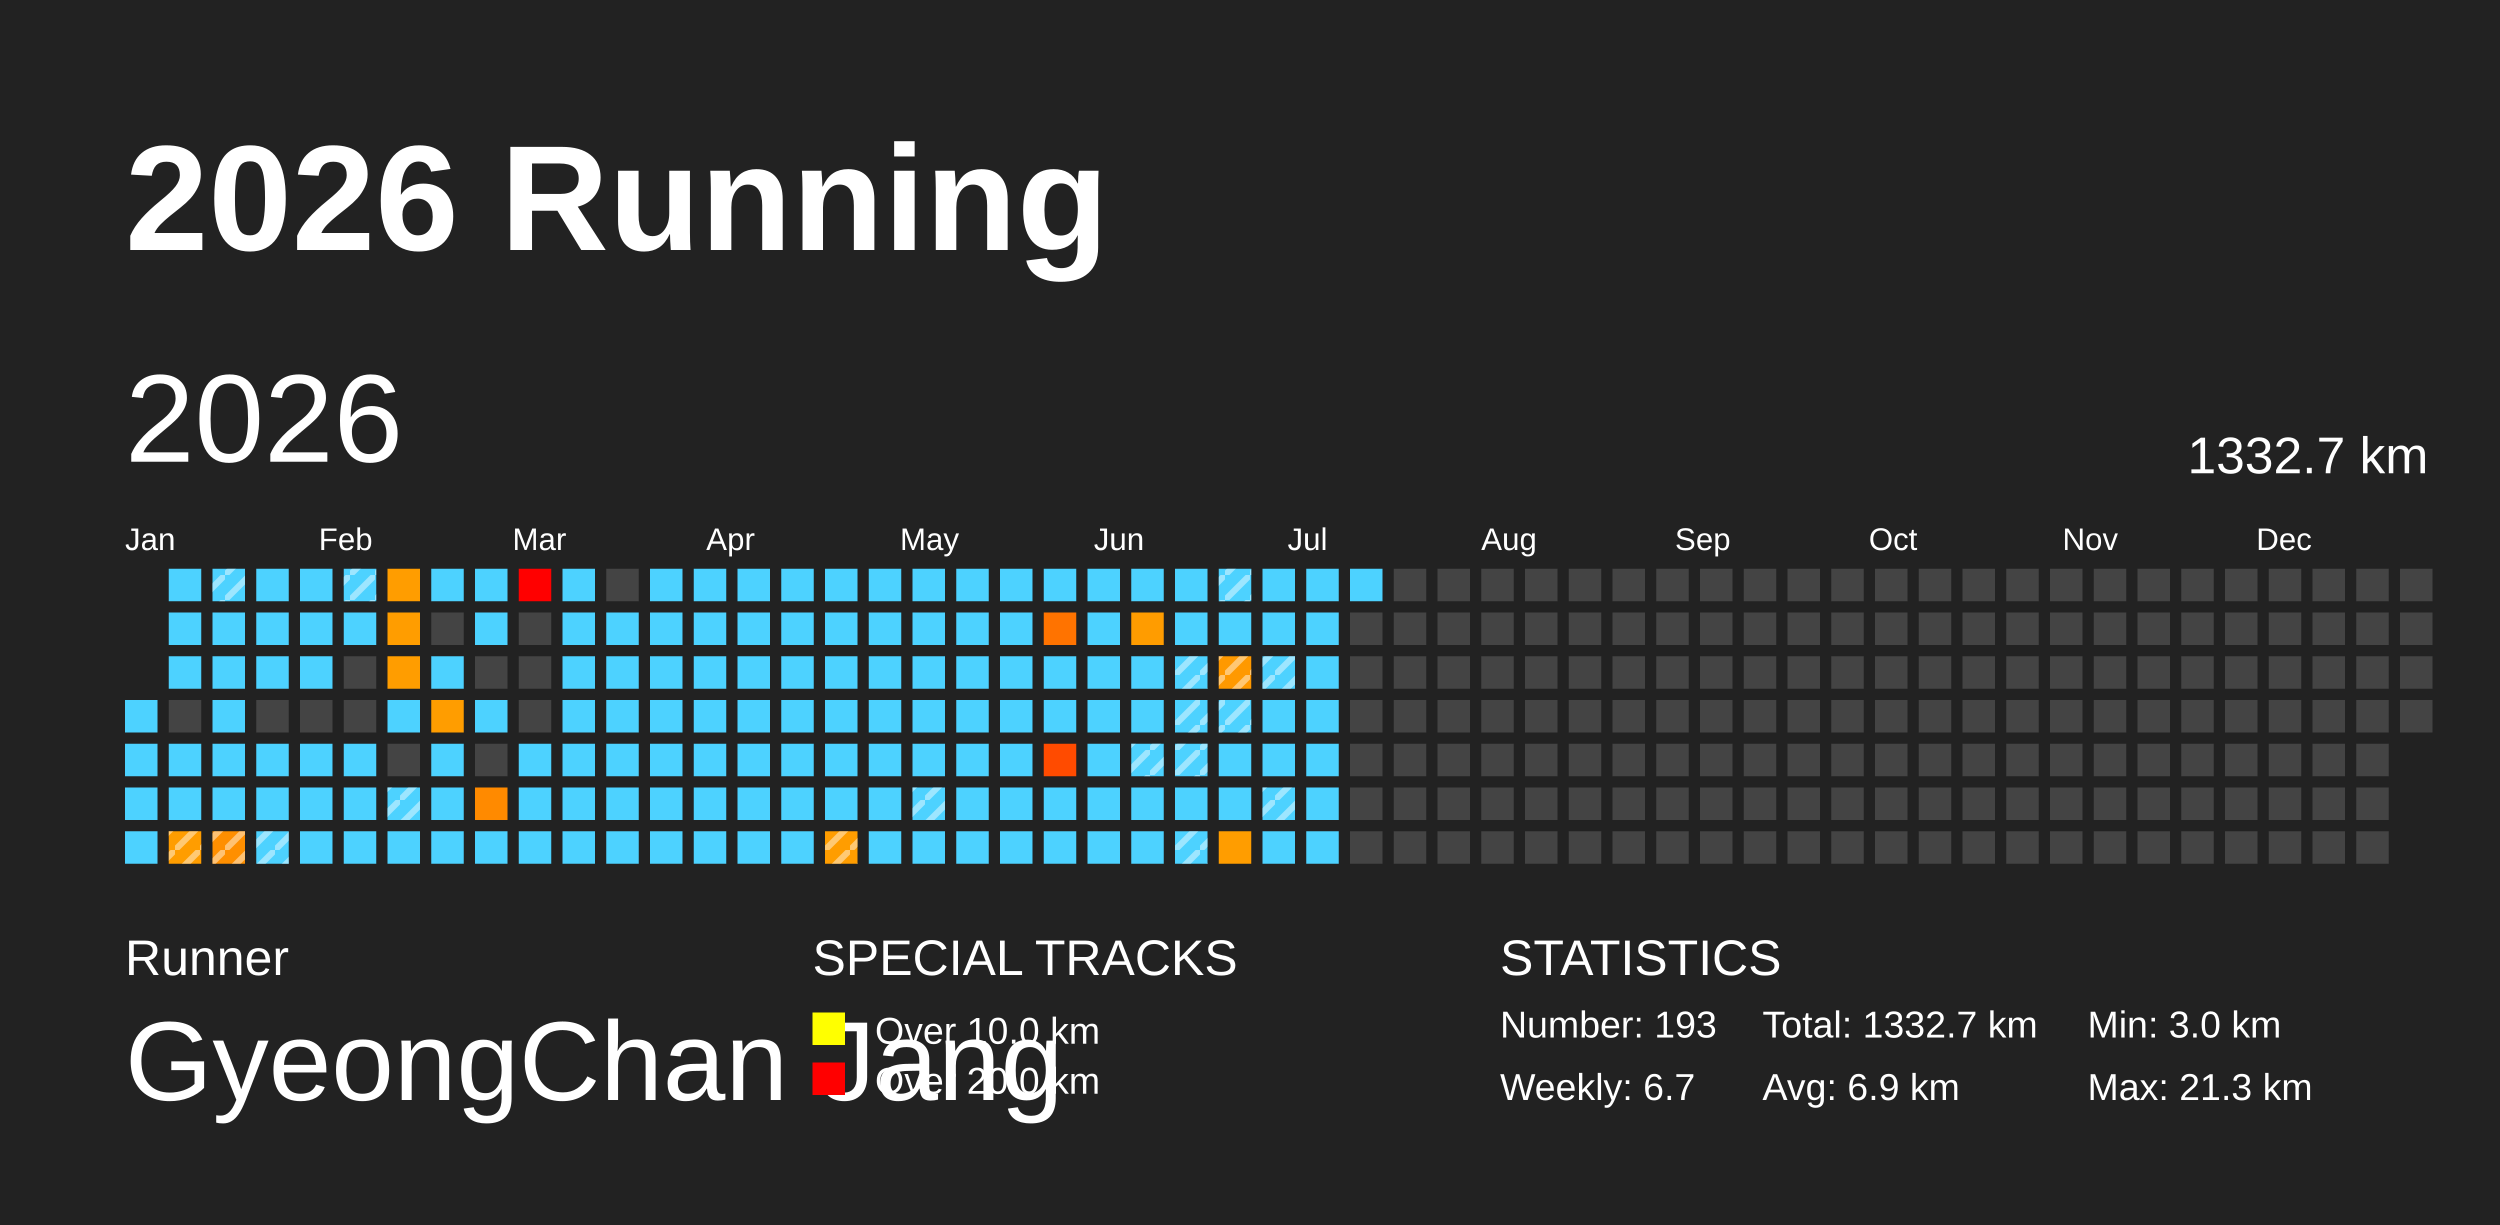
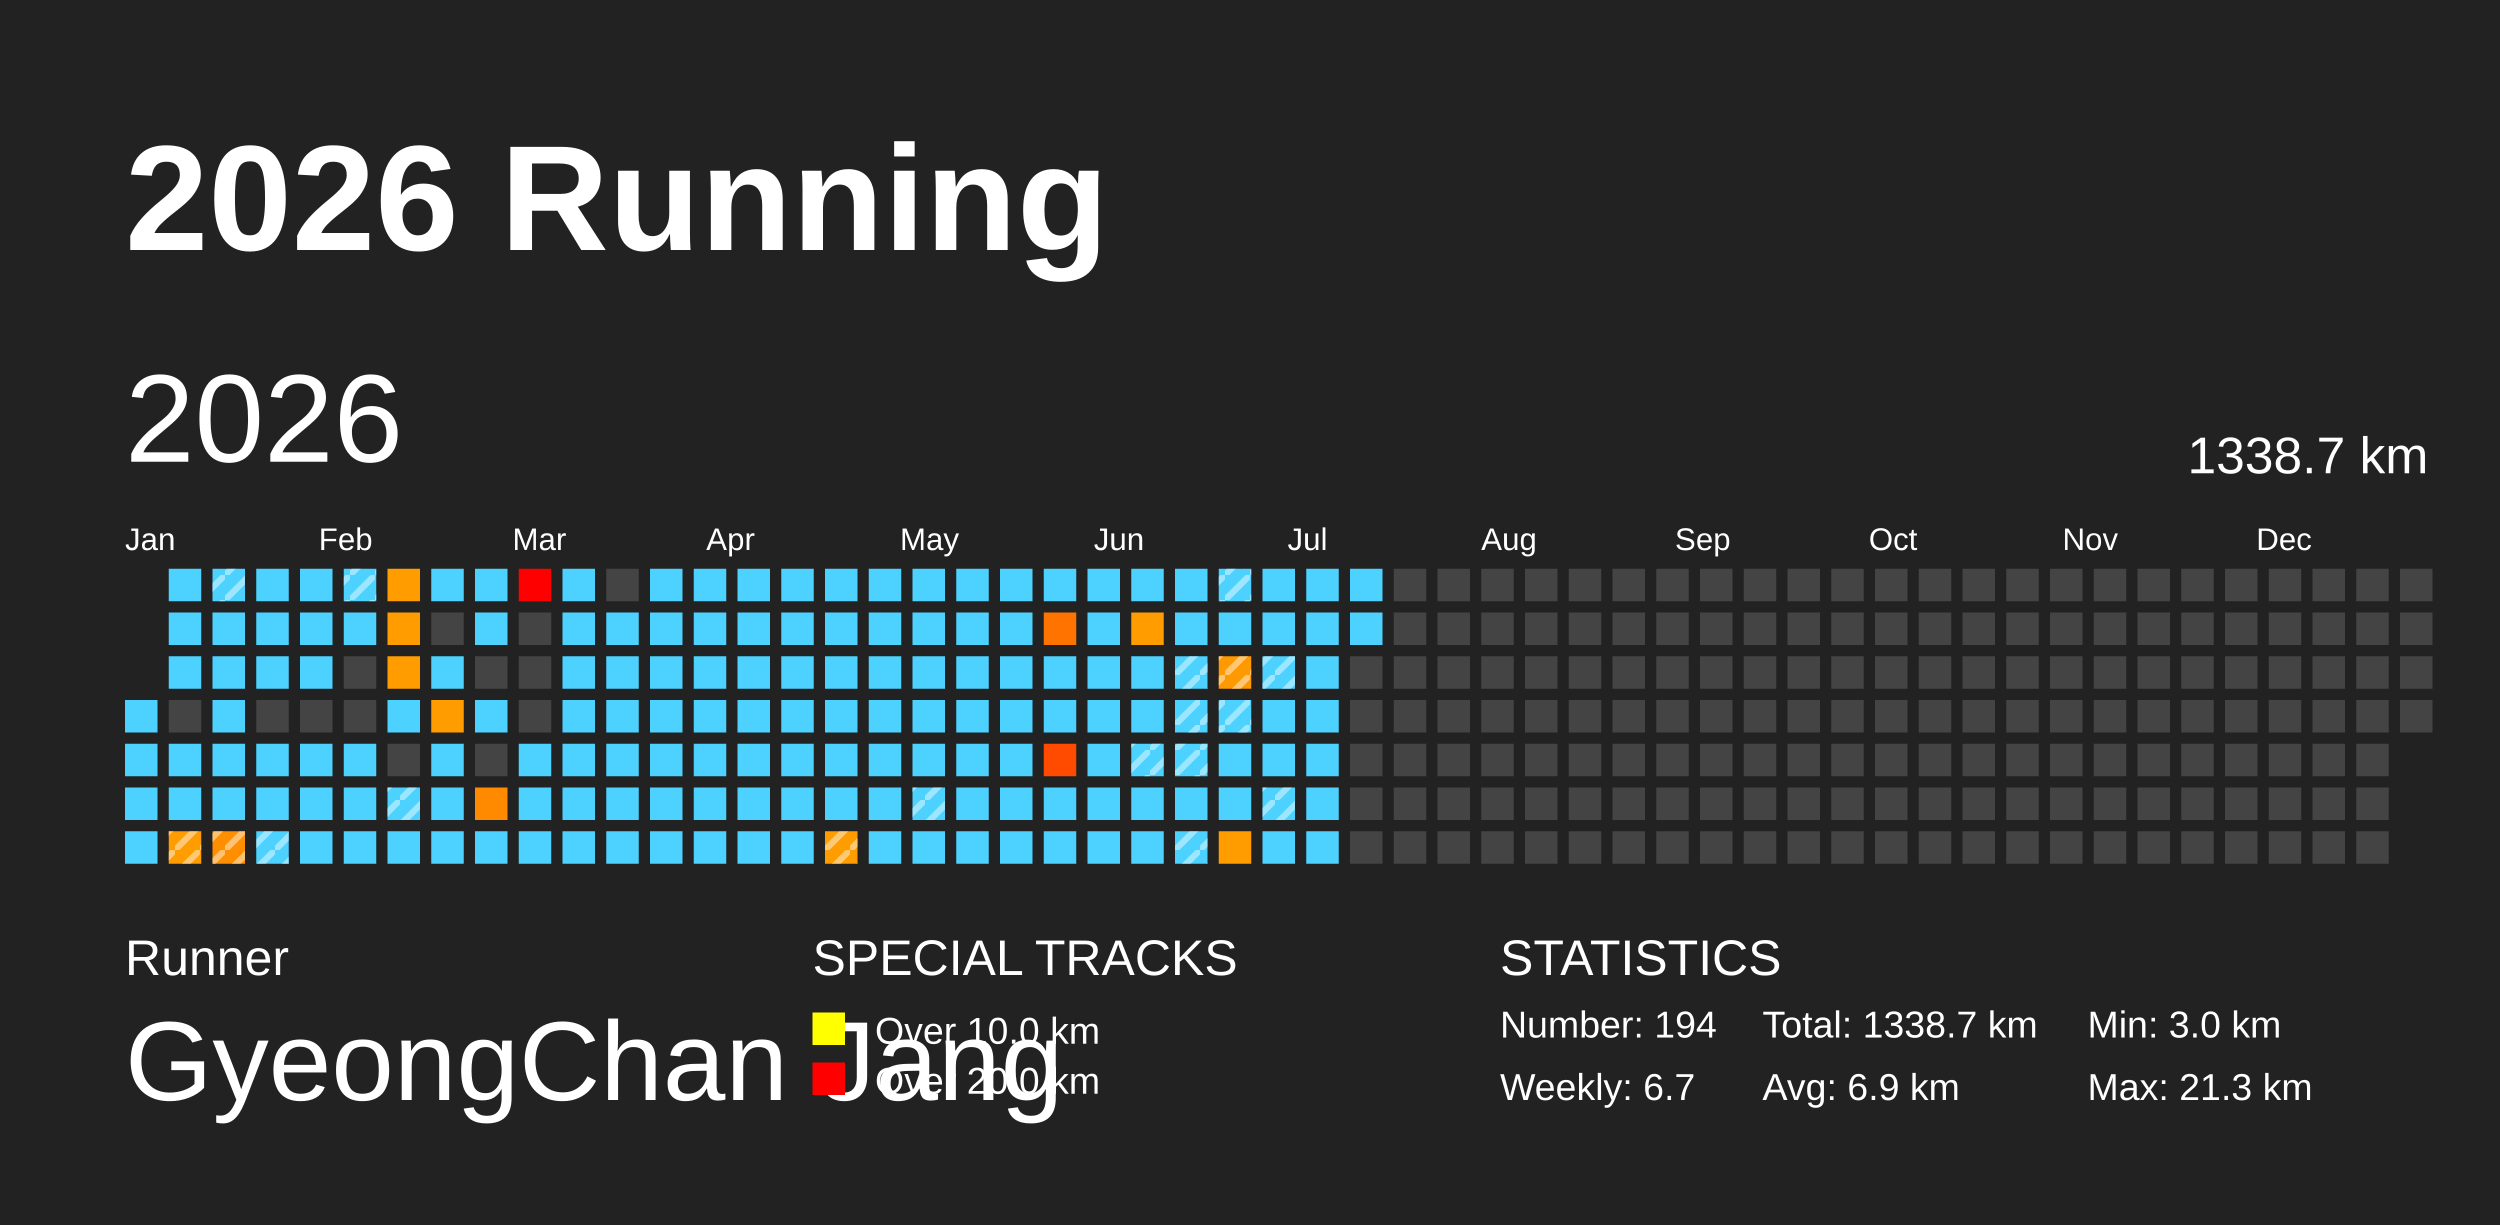
<svg xmlns="http://www.w3.org/2000/svg" baseProfile="full" height="98mm" version="1.1" viewBox="0,0,200,98" width="200mm">
  <defs>
    <pattern height="2" id="indoor-stripe" patternUnits="userSpaceOnUse" width="2">
      <line stroke="white" stroke-opacity="0.45" stroke-width="0.5" x1="0" x2="2" y1="2" y2="0" />
    </pattern>
  </defs>
  <rect fill="#222222" height="98" width="200" x="0" y="0" />
  <text fill="#FFFFFF" style="font-size:12px; font-family:Arial; font-weight:bold;" x="10" y="20">2026 Running</text>
  <text fill="#FFFFFF" style="font-size:4px; font-family:Arial" x="10" y="78">Runner</text>
  <text fill="#FFFFFF" style="font-size:9px; font-family:Arial" x="10" y="88">GyeongChan Jang</text>
  <text fill="#FFFFFF" style="font-size:4px; font-family:Arial" x="65" y="78">SPECIAL TRACKS</text>
  <rect fill="yellow" height="2.6" width="2.6" x="65" y="81" />
  <text fill="#FFFFFF" style="font-size:3px; font-family:Arial" x="70" y="83.5">Over 10.0 km</text>
  <rect fill="red" height="2.6" width="2.6" x="65" y="85" />
  <text fill="#FFFFFF" style="font-size:3px; font-family:Arial" x="70" y="87.5">Over 20.0 km</text>
  <text fill="#FFFFFF" style="font-size:4px; font-family:Arial" x="120" y="78">STATISTICS</text>
-   <text fill="#FFFFFF" style="font-size:3px; font-family:Arial" x="120" y="83">Number: 193</text>
+   <text fill="#FFFFFF" style="font-size:3px; font-family:Arial" x="120" y="83">Number: 194</text>
  <text fill="#FFFFFF" style="font-size:3px; font-family:Arial" x="120" y="88">Weekly: 6.7</text>
-   <text fill="#FFFFFF" style="font-size:3px; font-family:Arial" x="141" y="83">Total: 1332.7 km</text>
+   <text fill="#FFFFFF" style="font-size:3px; font-family:Arial" x="141" y="83">Total: 1338.7 km</text>
  <text fill="#FFFFFF" style="font-size:3px; font-family:Arial" x="141" y="88">Avg: 6.9 km</text>
  <text fill="#FFFFFF" style="font-size:3px; font-family:Arial" x="167" y="83">Min: 3.0 km</text>
  <text fill="#FFFFFF" style="font-size:3px; font-family:Arial" x="167" y="88">Max: 21.3 km</text>
  <text dominant-baseline="hanging" fill="#FFFFFF" style="font-size:10.0px; font-family:Arial;" x="10" y="30">2026</text>
-   <text dominant-baseline="hanging" fill="#FFFFFF" style="font-size:4.125px; font-family:Arial;" x="175" y="35">1332.7 km</text>
+   <text dominant-baseline="hanging" fill="#FFFFFF" style="font-size:4.125px; font-family:Arial;" x="175" y="35">1338.7 km</text>
  <text fill="#FFFFFF" style="font-size:2.5px; font-family:Arial" x="10.0" y="44">Jan</text>
  <text fill="#FFFFFF" style="font-size:2.5px; font-family:Arial" x="25.5" y="44">Feb</text>
  <text fill="#FFFFFF" style="font-size:2.5px; font-family:Arial" x="41.0" y="44">Mar</text>
  <text fill="#FFFFFF" style="font-size:2.5px; font-family:Arial" x="56.5" y="44">Apr</text>
  <text fill="#FFFFFF" style="font-size:2.5px; font-family:Arial" x="72.0" y="44">May</text>
  <text fill="#FFFFFF" style="font-size:2.5px; font-family:Arial" x="87.5" y="44">Jun</text>
  <text fill="#FFFFFF" style="font-size:2.5px; font-family:Arial" x="103.0" y="44">Jul</text>
  <text fill="#FFFFFF" style="font-size:2.5px; font-family:Arial" x="118.5" y="44">Aug</text>
  <text fill="#FFFFFF" style="font-size:2.5px; font-family:Arial" x="134.0" y="44">Sep</text>
  <text fill="#FFFFFF" style="font-size:2.5px; font-family:Arial" x="149.5" y="44">Oct</text>
  <text fill="#FFFFFF" style="font-size:2.5px; font-family:Arial" x="165.0" y="44">Nov</text>
  <text fill="#FFFFFF" style="font-size:2.5px; font-family:Arial" x="180.5" y="44">Dec</text>
  <rect fill="#4dd2ff" height="2.6" width="2.6" x="10.0" y="56.0" />
  <rect fill="#4dd2ff" height="2.6" width="2.6" x="10.0" y="59.5" />
  <rect fill="#4dd2ff" height="2.6" width="2.6" x="10.0" y="63.0" />
  <rect fill="#4dd2ff" height="2.6" width="2.6" x="10.0" y="66.5" />
  <rect fill="#4dd2ff" height="2.6" width="2.6" x="13.5" y="45.5" />
  <rect fill="#4dd2ff" height="2.6" width="2.6" x="13.5" y="49.0" />
  <rect fill="#4dd2ff" height="2.6" width="2.6" x="13.5" y="52.5" />
  <rect fill="#444444" height="2.6" width="2.6" x="13.5" y="56.0" />
  <rect fill="#4dd2ff" height="2.6" width="2.6" x="13.5" y="59.5" />
  <rect fill="#4dd2ff" height="2.6" width="2.6" x="13.5" y="63.0" />
  <rect fill="#ff9d00" height="2.6" width="2.6" x="13.5" y="66.5" />
  <rect fill="url(#indoor-stripe)" height="2.6" style="pointer-events: none;" width="2.6" x="13.5" y="66.5" />
  <rect fill="#4dd2ff" height="2.6" width="2.6" x="17.0" y="45.5" />
  <rect fill="url(#indoor-stripe)" height="2.6" style="pointer-events: none;" width="2.6" x="17.0" y="45.5" />
  <rect fill="#4dd2ff" height="2.6" width="2.6" x="17.0" y="49.0" />
  <rect fill="#4dd2ff" height="2.6" width="2.6" x="17.0" y="52.5" />
  <rect fill="#4dd2ff" height="2.6" width="2.6" x="17.0" y="56.0" />
  <rect fill="#4dd2ff" height="2.6" width="2.6" x="17.0" y="59.5" />
  <rect fill="#4dd2ff" height="2.6" width="2.6" x="17.0" y="63.0" />
  <rect fill="#ff8f00" height="2.6" width="2.6" x="17.0" y="66.5" />
  <rect fill="url(#indoor-stripe)" height="2.6" style="pointer-events: none;" width="2.6" x="17.0" y="66.5" />
  <rect fill="#4dd2ff" height="2.6" width="2.6" x="20.5" y="45.5" />
  <rect fill="#4dd2ff" height="2.6" width="2.6" x="20.5" y="49.0" />
  <rect fill="#4dd2ff" height="2.6" width="2.6" x="20.5" y="52.5" />
  <rect fill="#444444" height="2.6" width="2.6" x="20.5" y="56.0" />
  <rect fill="#4dd2ff" height="2.6" width="2.6" x="20.5" y="59.5" />
  <rect fill="#4dd2ff" height="2.6" width="2.6" x="20.5" y="63.0" />
  <rect fill="#4dd2ff" height="2.6" width="2.6" x="20.5" y="66.5" />
  <rect fill="url(#indoor-stripe)" height="2.6" style="pointer-events: none;" width="2.6" x="20.5" y="66.5" />
  <rect fill="#4dd2ff" height="2.6" width="2.6" x="24.0" y="45.5" />
  <rect fill="#4dd2ff" height="2.6" width="2.6" x="24.0" y="49.0" />
  <rect fill="#4dd2ff" height="2.6" width="2.6" x="24.0" y="52.5" />
  <rect fill="#444444" height="2.6" width="2.6" x="24.0" y="56.0" />
  <rect fill="#4dd2ff" height="2.6" width="2.6" x="24.0" y="59.5" />
  <rect fill="#4dd2ff" height="2.6" width="2.6" x="24.0" y="63.0" />
  <rect fill="#4dd2ff" height="2.6" width="2.6" x="24.0" y="66.5" />
  <rect fill="#4dd2ff" height="2.6" width="2.6" x="27.5" y="45.5" />
  <rect fill="url(#indoor-stripe)" height="2.6" style="pointer-events: none;" width="2.6" x="27.5" y="45.5" />
  <rect fill="#4dd2ff" height="2.6" width="2.6" x="27.5" y="49.0" />
  <rect fill="#444444" height="2.6" width="2.6" x="27.5" y="52.5" />
  <rect fill="#444444" height="2.6" width="2.6" x="27.5" y="56.0" />
  <rect fill="#4dd2ff" height="2.6" width="2.6" x="27.5" y="59.5" />
  <rect fill="#4dd2ff" height="2.6" width="2.6" x="27.5" y="63.0" />
  <rect fill="#4dd2ff" height="2.6" width="2.6" x="27.5" y="66.5" />
  <rect fill="#ff9d00" height="2.6" width="2.6" x="31.0" y="45.5" />
  <rect fill="#ff9d00" height="2.6" width="2.6" x="31.0" y="49.0" />
  <rect fill="#ff9d00" height="2.6" width="2.6" x="31.0" y="52.5" />
  <rect fill="#4dd2ff" height="2.6" width="2.6" x="31.0" y="56.0" />
  <rect fill="#444444" height="2.6" width="2.6" x="31.0" y="59.5" />
  <rect fill="#4dd2ff" height="2.6" width="2.6" x="31.0" y="63.0" />
  <rect fill="url(#indoor-stripe)" height="2.6" style="pointer-events: none;" width="2.6" x="31.0" y="63.0" />
  <rect fill="#4dd2ff" height="2.6" width="2.6" x="31.0" y="66.5" />
  <rect fill="#4dd2ff" height="2.6" width="2.6" x="34.5" y="45.5" />
  <rect fill="#444444" height="2.6" width="2.6" x="34.5" y="49.0" />
  <rect fill="#4dd2ff" height="2.6" width="2.6" x="34.5" y="52.5" />
  <rect fill="#ff9d00" height="2.6" width="2.6" x="34.5" y="56.0" />
  <rect fill="#4dd2ff" height="2.6" width="2.6" x="34.5" y="59.5" />
  <rect fill="#4dd2ff" height="2.6" width="2.6" x="34.5" y="63.0" />
  <rect fill="#4dd2ff" height="2.6" width="2.6" x="34.5" y="66.5" />
  <rect fill="#4dd2ff" height="2.6" width="2.6" x="38.0" y="45.5" />
  <rect fill="#4dd2ff" height="2.6" width="2.6" x="38.0" y="49.0" />
  <rect fill="#444444" height="2.6" width="2.6" x="38.0" y="52.5" />
  <rect fill="#4dd2ff" height="2.6" width="2.6" x="38.0" y="56.0" />
  <rect fill="#444444" height="2.6" width="2.6" x="38.0" y="59.5" />
  <rect fill="#ff8a00" height="2.6" width="2.6" x="38.0" y="63.0" />
  <rect fill="#4dd2ff" height="2.6" width="2.6" x="38.0" y="66.5" />
  <rect fill="red" height="2.6" width="2.6" x="41.5" y="45.5" />
  <rect fill="#444444" height="2.6" width="2.6" x="41.5" y="49.0" />
  <rect fill="#444444" height="2.6" width="2.6" x="41.5" y="52.5" />
  <rect fill="#444444" height="2.6" width="2.6" x="41.5" y="56.0" />
  <rect fill="#4dd2ff" height="2.6" width="2.6" x="41.5" y="59.5" />
  <rect fill="#4dd2ff" height="2.6" width="2.6" x="41.5" y="63.0" />
  <rect fill="#4dd2ff" height="2.6" width="2.6" x="41.5" y="66.5" />
  <rect fill="#4dd2ff" height="2.6" width="2.6" x="45.0" y="45.5" />
  <rect fill="#4dd2ff" height="2.6" width="2.6" x="45.0" y="49.0" />
  <rect fill="#4dd2ff" height="2.6" width="2.6" x="45.0" y="52.5" />
  <rect fill="#4dd2ff" height="2.6" width="2.6" x="45.0" y="56.0" />
  <rect fill="#4dd2ff" height="2.6" width="2.6" x="45.0" y="59.5" />
  <rect fill="#4dd2ff" height="2.6" width="2.6" x="45.0" y="63.0" />
  <rect fill="#4dd2ff" height="2.6" width="2.6" x="45.0" y="66.5" />
  <rect fill="#444444" height="2.6" width="2.6" x="48.5" y="45.5" />
  <rect fill="#4dd2ff" height="2.6" width="2.6" x="48.5" y="49.0" />
  <rect fill="#4dd2ff" height="2.6" width="2.6" x="48.5" y="52.5" />
  <rect fill="#4dd2ff" height="2.6" width="2.6" x="48.5" y="56.0" />
  <rect fill="#4dd2ff" height="2.6" width="2.6" x="48.5" y="59.5" />
  <rect fill="#4dd2ff" height="2.6" width="2.6" x="48.5" y="63.0" />
  <rect fill="#4dd2ff" height="2.6" width="2.6" x="48.5" y="66.5" />
  <rect fill="#4dd2ff" height="2.6" width="2.6" x="52.0" y="45.5" />
  <rect fill="#4dd2ff" height="2.6" width="2.6" x="52.0" y="49.0" />
  <rect fill="#4dd2ff" height="2.6" width="2.6" x="52.0" y="52.5" />
  <rect fill="#4dd2ff" height="2.6" width="2.6" x="52.0" y="56.0" />
  <rect fill="#4dd2ff" height="2.6" width="2.6" x="52.0" y="59.5" />
  <rect fill="#4dd2ff" height="2.6" width="2.6" x="52.0" y="63.0" />
  <rect fill="#4dd2ff" height="2.6" width="2.6" x="52.0" y="66.5" />
  <rect fill="#4dd2ff" height="2.6" width="2.6" x="55.5" y="45.5" />
  <rect fill="#4dd2ff" height="2.6" width="2.6" x="55.5" y="49.0" />
  <rect fill="#4dd2ff" height="2.6" width="2.6" x="55.5" y="52.5" />
  <rect fill="#4dd2ff" height="2.6" width="2.6" x="55.5" y="56.0" />
  <rect fill="#4dd2ff" height="2.6" width="2.6" x="55.5" y="59.5" />
  <rect fill="#4dd2ff" height="2.6" width="2.6" x="55.5" y="63.0" />
  <rect fill="#4dd2ff" height="2.6" width="2.6" x="55.5" y="66.5" />
  <rect fill="#4dd2ff" height="2.6" width="2.6" x="59.0" y="45.5" />
  <rect fill="#4dd2ff" height="2.6" width="2.6" x="59.0" y="49.0" />
  <rect fill="#4dd2ff" height="2.6" width="2.6" x="59.0" y="52.5" />
  <rect fill="#4dd2ff" height="2.6" width="2.6" x="59.0" y="56.0" />
  <rect fill="#4dd2ff" height="2.6" width="2.6" x="59.0" y="59.5" />
  <rect fill="#4dd2ff" height="2.6" width="2.6" x="59.0" y="63.0" />
  <rect fill="#4dd2ff" height="2.6" width="2.6" x="59.0" y="66.5" />
  <rect fill="#4dd2ff" height="2.6" width="2.6" x="62.5" y="45.5" />
  <rect fill="#4dd2ff" height="2.6" width="2.6" x="62.5" y="49.0" />
  <rect fill="#4dd2ff" height="2.6" width="2.6" x="62.5" y="52.5" />
  <rect fill="#4dd2ff" height="2.6" width="2.6" x="62.5" y="56.0" />
  <rect fill="#4dd2ff" height="2.6" width="2.6" x="62.5" y="59.5" />
  <rect fill="#4dd2ff" height="2.6" width="2.6" x="62.5" y="63.0" />
  <rect fill="#4dd2ff" height="2.6" width="2.6" x="62.5" y="66.5" />
  <rect fill="#4dd2ff" height="2.6" width="2.6" x="66.0" y="45.5" />
  <rect fill="#4dd2ff" height="2.6" width="2.6" x="66.0" y="49.0" />
  <rect fill="#4dd2ff" height="2.6" width="2.6" x="66.0" y="52.5" />
  <rect fill="#4dd2ff" height="2.6" width="2.6" x="66.0" y="56.0" />
  <rect fill="#4dd2ff" height="2.6" width="2.6" x="66.0" y="59.5" />
  <rect fill="#4dd2ff" height="2.6" width="2.6" x="66.0" y="63.0" />
  <rect fill="#ff9d00" height="2.6" width="2.6" x="66.0" y="66.5" />
  <rect fill="url(#indoor-stripe)" height="2.6" style="pointer-events: none;" width="2.6" x="66.0" y="66.5" />
  <rect fill="#4dd2ff" height="2.6" width="2.6" x="69.5" y="45.5" />
  <rect fill="#4dd2ff" height="2.6" width="2.6" x="69.5" y="49.0" />
  <rect fill="#4dd2ff" height="2.6" width="2.6" x="69.5" y="52.5" />
  <rect fill="#4dd2ff" height="2.6" width="2.6" x="69.5" y="56.0" />
  <rect fill="#4dd2ff" height="2.6" width="2.6" x="69.5" y="59.5" />
  <rect fill="#4dd2ff" height="2.6" width="2.6" x="69.5" y="63.0" />
  <rect fill="#4dd2ff" height="2.6" width="2.6" x="69.5" y="66.5" />
  <rect fill="#4dd2ff" height="2.6" width="2.6" x="73.0" y="45.5" />
  <rect fill="#4dd2ff" height="2.6" width="2.6" x="73.0" y="49.0" />
  <rect fill="#4dd2ff" height="2.6" width="2.6" x="73.0" y="52.5" />
  <rect fill="#4dd2ff" height="2.6" width="2.6" x="73.0" y="56.0" />
  <rect fill="#4dd2ff" height="2.6" width="2.6" x="73.0" y="59.5" />
  <rect fill="#4dd2ff" height="2.6" width="2.6" x="73.0" y="63.0" />
  <rect fill="url(#indoor-stripe)" height="2.6" style="pointer-events: none;" width="2.6" x="73.0" y="63.0" />
  <rect fill="#4dd2ff" height="2.6" width="2.6" x="73.0" y="66.5" />
  <rect fill="#4dd2ff" height="2.6" width="2.6" x="76.5" y="45.5" />
  <rect fill="#4dd2ff" height="2.6" width="2.6" x="76.5" y="49.0" />
  <rect fill="#4dd2ff" height="2.6" width="2.6" x="76.5" y="52.5" />
  <rect fill="#4dd2ff" height="2.6" width="2.6" x="76.5" y="56.0" />
  <rect fill="#4dd2ff" height="2.6" width="2.6" x="76.5" y="59.5" />
  <rect fill="#4dd2ff" height="2.6" width="2.6" x="76.5" y="63.0" />
  <rect fill="#4dd2ff" height="2.6" width="2.6" x="76.5" y="66.5" />
  <rect fill="#4dd2ff" height="2.6" width="2.6" x="80.0" y="45.5" />
  <rect fill="#4dd2ff" height="2.6" width="2.6" x="80.0" y="49.0" />
  <rect fill="#4dd2ff" height="2.6" width="2.6" x="80.0" y="52.5" />
  <rect fill="#4dd2ff" height="2.6" width="2.6" x="80.0" y="56.0" />
  <rect fill="#4dd2ff" height="2.6" width="2.6" x="80.0" y="59.5" />
  <rect fill="#4dd2ff" height="2.6" width="2.6" x="80.0" y="63.0" />
  <rect fill="#4dd2ff" height="2.6" width="2.6" x="80.0" y="66.5" />
  <rect fill="#4dd2ff" height="2.6" width="2.6" x="83.5" y="45.5" />
  <rect fill="#ff7300" height="2.6" width="2.6" x="83.5" y="49.0" />
  <rect fill="#4dd2ff" height="2.6" width="2.6" x="83.5" y="52.5" />
  <rect fill="#4dd2ff" height="2.6" width="2.6" x="83.5" y="56.0" />
  <rect fill="#ff4b00" height="2.6" width="2.6" x="83.5" y="59.5" />
  <rect fill="#4dd2ff" height="2.6" width="2.6" x="83.5" y="63.0" />
  <rect fill="#4dd2ff" height="2.6" width="2.6" x="83.5" y="66.5" />
  <rect fill="#4dd2ff" height="2.6" width="2.6" x="87.0" y="45.5" />
  <rect fill="#4dd2ff" height="2.6" width="2.6" x="87.0" y="49.0" />
  <rect fill="#4dd2ff" height="2.6" width="2.6" x="87.0" y="52.5" />
  <rect fill="#4dd2ff" height="2.6" width="2.6" x="87.0" y="56.0" />
  <rect fill="#4dd2ff" height="2.6" width="2.6" x="87.0" y="59.5" />
  <rect fill="#4dd2ff" height="2.6" width="2.6" x="87.0" y="63.0" />
  <rect fill="#4dd2ff" height="2.6" width="2.6" x="87.0" y="66.5" />
  <rect fill="#4dd2ff" height="2.6" width="2.6" x="90.5" y="45.5" />
  <rect fill="#ff9c00" height="2.6" width="2.6" x="90.5" y="49.0" />
  <rect fill="#4dd2ff" height="2.6" width="2.6" x="90.5" y="52.5" />
  <rect fill="#4dd2ff" height="2.6" width="2.6" x="90.5" y="56.0" />
  <rect fill="#4dd2ff" height="2.6" width="2.6" x="90.5" y="59.5" />
  <rect fill="url(#indoor-stripe)" height="2.6" style="pointer-events: none;" width="2.6" x="90.5" y="59.5" />
  <rect fill="#4dd2ff" height="2.6" width="2.6" x="90.5" y="63.0" />
  <rect fill="#4dd2ff" height="2.6" width="2.6" x="90.5" y="66.5" />
  <rect fill="#4dd2ff" height="2.6" width="2.6" x="94.0" y="45.5" />
  <rect fill="#4dd2ff" height="2.6" width="2.6" x="94.0" y="49.0" />
  <rect fill="#4dd2ff" height="2.6" width="2.6" x="94.0" y="52.5" />
  <rect fill="url(#indoor-stripe)" height="2.6" style="pointer-events: none;" width="2.6" x="94.0" y="52.5" />
  <rect fill="#4dd2ff" height="2.6" width="2.6" x="94.0" y="56.0" />
  <rect fill="url(#indoor-stripe)" height="2.6" style="pointer-events: none;" width="2.6" x="94.0" y="56.0" />
  <rect fill="#4dd2ff" height="2.6" width="2.6" x="94.0" y="59.5" />
  <rect fill="url(#indoor-stripe)" height="2.6" style="pointer-events: none;" width="2.6" x="94.0" y="59.5" />
  <rect fill="#4dd2ff" height="2.6" width="2.6" x="94.0" y="63.0" />
  <rect fill="#4dd2ff" height="2.6" width="2.6" x="94.0" y="66.5" />
  <rect fill="url(#indoor-stripe)" height="2.6" style="pointer-events: none;" width="2.6" x="94.0" y="66.5" />
  <rect fill="#4dd2ff" height="2.6" width="2.6" x="97.5" y="45.5" />
  <rect fill="url(#indoor-stripe)" height="2.6" style="pointer-events: none;" width="2.6" x="97.5" y="45.5" />
  <rect fill="#4dd2ff" height="2.6" width="2.6" x="97.5" y="49.0" />
  <rect fill="#ff9900" height="2.6" width="2.6" x="97.5" y="52.5" />
  <rect fill="url(#indoor-stripe)" height="2.6" style="pointer-events: none;" width="2.6" x="97.5" y="52.5" />
  <rect fill="#4dd2ff" height="2.6" width="2.6" x="97.5" y="56.0" />
  <rect fill="url(#indoor-stripe)" height="2.6" style="pointer-events: none;" width="2.6" x="97.5" y="56.0" />
  <rect fill="#4dd2ff" height="2.6" width="2.6" x="97.5" y="59.5" />
  <rect fill="#4dd2ff" height="2.6" width="2.6" x="97.5" y="63.0" />
  <rect fill="#ff9d00" height="2.6" width="2.6" x="97.5" y="66.5" />
  <rect fill="#4dd2ff" height="2.6" width="2.6" x="101.0" y="45.5" />
  <rect fill="#4dd2ff" height="2.6" width="2.6" x="101.0" y="49.0" />
  <rect fill="#4dd2ff" height="2.6" width="2.6" x="101.0" y="52.5" />
  <rect fill="url(#indoor-stripe)" height="2.6" style="pointer-events: none;" width="2.6" x="101.0" y="52.5" />
  <rect fill="#4dd2ff" height="2.6" width="2.6" x="101.0" y="56.0" />
  <rect fill="#4dd2ff" height="2.6" width="2.6" x="101.0" y="59.5" />
  <rect fill="#4dd2ff" height="2.6" width="2.6" x="101.0" y="63.0" />
  <rect fill="url(#indoor-stripe)" height="2.6" style="pointer-events: none;" width="2.6" x="101.0" y="63.0" />
  <rect fill="#4dd2ff" height="2.6" width="2.6" x="101.0" y="66.5" />
  <rect fill="#4dd2ff" height="2.6" width="2.6" x="104.5" y="45.5" />
  <rect fill="#4dd2ff" height="2.6" width="2.6" x="104.5" y="49.0" />
  <rect fill="#4dd2ff" height="2.6" width="2.6" x="104.5" y="52.5" />
  <rect fill="#4dd2ff" height="2.6" width="2.6" x="104.5" y="56.0" />
  <rect fill="#4dd2ff" height="2.6" width="2.6" x="104.5" y="59.5" />
  <rect fill="#4dd2ff" height="2.6" width="2.6" x="104.5" y="63.0" />
  <rect fill="#4dd2ff" height="2.6" width="2.6" x="104.5" y="66.5" />
  <rect fill="#4dd2ff" height="2.6" width="2.6" x="108.0" y="45.5" />
-   <rect fill="#444444" height="2.6" width="2.6" x="108.0" y="49.0" />
+   <rect fill="#4dd2ff" height="2.6" width="2.6" x="108.0" y="49.0" />
  <rect fill="#444444" height="2.6" width="2.6" x="108.0" y="52.5" />
  <rect fill="#444444" height="2.6" width="2.6" x="108.0" y="56.0" />
  <rect fill="#444444" height="2.6" width="2.6" x="108.0" y="59.5" />
  <rect fill="#444444" height="2.6" width="2.6" x="108.0" y="63.0" />
  <rect fill="#444444" height="2.6" width="2.6" x="108.0" y="66.5" />
  <rect fill="#444444" height="2.6" width="2.6" x="111.5" y="45.5" />
  <rect fill="#444444" height="2.6" width="2.6" x="111.5" y="49.0" />
  <rect fill="#444444" height="2.6" width="2.6" x="111.5" y="52.5" />
  <rect fill="#444444" height="2.6" width="2.6" x="111.5" y="56.0" />
  <rect fill="#444444" height="2.6" width="2.6" x="111.5" y="59.5" />
  <rect fill="#444444" height="2.6" width="2.6" x="111.5" y="63.0" />
  <rect fill="#444444" height="2.6" width="2.6" x="111.5" y="66.5" />
  <rect fill="#444444" height="2.6" width="2.6" x="115.0" y="45.5" />
  <rect fill="#444444" height="2.6" width="2.6" x="115.0" y="49.0" />
  <rect fill="#444444" height="2.6" width="2.6" x="115.0" y="52.5" />
  <rect fill="#444444" height="2.6" width="2.6" x="115.0" y="56.0" />
  <rect fill="#444444" height="2.6" width="2.6" x="115.0" y="59.5" />
  <rect fill="#444444" height="2.6" width="2.6" x="115.0" y="63.0" />
  <rect fill="#444444" height="2.6" width="2.6" x="115.0" y="66.5" />
  <rect fill="#444444" height="2.6" width="2.6" x="118.5" y="45.5" />
  <rect fill="#444444" height="2.6" width="2.6" x="118.5" y="49.0" />
  <rect fill="#444444" height="2.6" width="2.6" x="118.5" y="52.5" />
  <rect fill="#444444" height="2.6" width="2.6" x="118.5" y="56.0" />
  <rect fill="#444444" height="2.6" width="2.6" x="118.5" y="59.5" />
  <rect fill="#444444" height="2.6" width="2.6" x="118.5" y="63.0" />
  <rect fill="#444444" height="2.6" width="2.6" x="118.5" y="66.5" />
  <rect fill="#444444" height="2.6" width="2.6" x="122.0" y="45.5" />
  <rect fill="#444444" height="2.6" width="2.6" x="122.0" y="49.0" />
  <rect fill="#444444" height="2.6" width="2.6" x="122.0" y="52.5" />
  <rect fill="#444444" height="2.6" width="2.6" x="122.0" y="56.0" />
  <rect fill="#444444" height="2.6" width="2.6" x="122.0" y="59.5" />
  <rect fill="#444444" height="2.6" width="2.6" x="122.0" y="63.0" />
  <rect fill="#444444" height="2.6" width="2.6" x="122.0" y="66.5" />
  <rect fill="#444444" height="2.6" width="2.6" x="125.5" y="45.5" />
  <rect fill="#444444" height="2.6" width="2.6" x="125.5" y="49.0" />
  <rect fill="#444444" height="2.6" width="2.6" x="125.5" y="52.5" />
  <rect fill="#444444" height="2.6" width="2.6" x="125.5" y="56.0" />
  <rect fill="#444444" height="2.6" width="2.6" x="125.5" y="59.5" />
  <rect fill="#444444" height="2.6" width="2.6" x="125.5" y="63.0" />
  <rect fill="#444444" height="2.6" width="2.6" x="125.5" y="66.5" />
  <rect fill="#444444" height="2.6" width="2.6" x="129.0" y="45.5" />
  <rect fill="#444444" height="2.6" width="2.6" x="129.0" y="49.0" />
  <rect fill="#444444" height="2.6" width="2.6" x="129.0" y="52.5" />
  <rect fill="#444444" height="2.6" width="2.6" x="129.0" y="56.0" />
  <rect fill="#444444" height="2.6" width="2.6" x="129.0" y="59.5" />
  <rect fill="#444444" height="2.6" width="2.6" x="129.0" y="63.0" />
  <rect fill="#444444" height="2.6" width="2.6" x="129.0" y="66.5" />
  <rect fill="#444444" height="2.6" width="2.6" x="132.5" y="45.5" />
  <rect fill="#444444" height="2.6" width="2.6" x="132.5" y="49.0" />
  <rect fill="#444444" height="2.6" width="2.6" x="132.5" y="52.5" />
  <rect fill="#444444" height="2.6" width="2.6" x="132.5" y="56.0" />
  <rect fill="#444444" height="2.6" width="2.6" x="132.5" y="59.5" />
  <rect fill="#444444" height="2.6" width="2.6" x="132.5" y="63.0" />
  <rect fill="#444444" height="2.6" width="2.6" x="132.5" y="66.5" />
  <rect fill="#444444" height="2.6" width="2.6" x="136.0" y="45.5" />
  <rect fill="#444444" height="2.6" width="2.6" x="136.0" y="49.0" />
  <rect fill="#444444" height="2.6" width="2.6" x="136.0" y="52.5" />
  <rect fill="#444444" height="2.6" width="2.6" x="136.0" y="56.0" />
  <rect fill="#444444" height="2.6" width="2.6" x="136.0" y="59.5" />
  <rect fill="#444444" height="2.6" width="2.6" x="136.0" y="63.0" />
  <rect fill="#444444" height="2.6" width="2.6" x="136.0" y="66.5" />
  <rect fill="#444444" height="2.6" width="2.6" x="139.5" y="45.5" />
  <rect fill="#444444" height="2.6" width="2.6" x="139.5" y="49.0" />
  <rect fill="#444444" height="2.6" width="2.6" x="139.5" y="52.5" />
  <rect fill="#444444" height="2.6" width="2.6" x="139.5" y="56.0" />
  <rect fill="#444444" height="2.6" width="2.6" x="139.5" y="59.5" />
  <rect fill="#444444" height="2.6" width="2.6" x="139.5" y="63.0" />
  <rect fill="#444444" height="2.6" width="2.6" x="139.5" y="66.5" />
  <rect fill="#444444" height="2.6" width="2.6" x="143.0" y="45.5" />
  <rect fill="#444444" height="2.6" width="2.6" x="143.0" y="49.0" />
  <rect fill="#444444" height="2.6" width="2.6" x="143.0" y="52.5" />
  <rect fill="#444444" height="2.6" width="2.6" x="143.0" y="56.0" />
  <rect fill="#444444" height="2.6" width="2.6" x="143.0" y="59.5" />
  <rect fill="#444444" height="2.6" width="2.6" x="143.0" y="63.0" />
  <rect fill="#444444" height="2.6" width="2.6" x="143.0" y="66.5" />
  <rect fill="#444444" height="2.6" width="2.6" x="146.5" y="45.5" />
  <rect fill="#444444" height="2.6" width="2.6" x="146.5" y="49.0" />
  <rect fill="#444444" height="2.6" width="2.6" x="146.5" y="52.5" />
  <rect fill="#444444" height="2.6" width="2.6" x="146.5" y="56.0" />
  <rect fill="#444444" height="2.6" width="2.6" x="146.5" y="59.5" />
  <rect fill="#444444" height="2.6" width="2.6" x="146.5" y="63.0" />
  <rect fill="#444444" height="2.6" width="2.6" x="146.5" y="66.5" />
  <rect fill="#444444" height="2.6" width="2.6" x="150.0" y="45.5" />
  <rect fill="#444444" height="2.6" width="2.6" x="150.0" y="49.0" />
  <rect fill="#444444" height="2.6" width="2.6" x="150.0" y="52.5" />
  <rect fill="#444444" height="2.6" width="2.6" x="150.0" y="56.0" />
  <rect fill="#444444" height="2.6" width="2.6" x="150.0" y="59.5" />
  <rect fill="#444444" height="2.6" width="2.6" x="150.0" y="63.0" />
  <rect fill="#444444" height="2.6" width="2.6" x="150.0" y="66.5" />
  <rect fill="#444444" height="2.6" width="2.6" x="153.5" y="45.5" />
  <rect fill="#444444" height="2.6" width="2.6" x="153.5" y="49.0" />
  <rect fill="#444444" height="2.6" width="2.6" x="153.5" y="52.5" />
  <rect fill="#444444" height="2.6" width="2.6" x="153.5" y="56.0" />
  <rect fill="#444444" height="2.6" width="2.6" x="153.5" y="59.5" />
  <rect fill="#444444" height="2.6" width="2.6" x="153.5" y="63.0" />
  <rect fill="#444444" height="2.6" width="2.6" x="153.5" y="66.5" />
  <rect fill="#444444" height="2.6" width="2.6" x="157.0" y="45.5" />
  <rect fill="#444444" height="2.6" width="2.6" x="157.0" y="49.0" />
  <rect fill="#444444" height="2.6" width="2.6" x="157.0" y="52.5" />
  <rect fill="#444444" height="2.6" width="2.6" x="157.0" y="56.0" />
  <rect fill="#444444" height="2.6" width="2.6" x="157.0" y="59.5" />
  <rect fill="#444444" height="2.6" width="2.6" x="157.0" y="63.0" />
  <rect fill="#444444" height="2.6" width="2.6" x="157.0" y="66.5" />
  <rect fill="#444444" height="2.6" width="2.6" x="160.5" y="45.5" />
  <rect fill="#444444" height="2.6" width="2.6" x="160.5" y="49.0" />
  <rect fill="#444444" height="2.6" width="2.6" x="160.5" y="52.5" />
  <rect fill="#444444" height="2.6" width="2.6" x="160.5" y="56.0" />
  <rect fill="#444444" height="2.6" width="2.6" x="160.5" y="59.5" />
  <rect fill="#444444" height="2.6" width="2.6" x="160.5" y="63.0" />
  <rect fill="#444444" height="2.6" width="2.6" x="160.5" y="66.5" />
  <rect fill="#444444" height="2.6" width="2.6" x="164.0" y="45.5" />
  <rect fill="#444444" height="2.6" width="2.6" x="164.0" y="49.0" />
  <rect fill="#444444" height="2.6" width="2.6" x="164.0" y="52.5" />
  <rect fill="#444444" height="2.6" width="2.6" x="164.0" y="56.0" />
  <rect fill="#444444" height="2.6" width="2.6" x="164.0" y="59.5" />
  <rect fill="#444444" height="2.6" width="2.6" x="164.0" y="63.0" />
  <rect fill="#444444" height="2.6" width="2.6" x="164.0" y="66.5" />
  <rect fill="#444444" height="2.6" width="2.6" x="167.5" y="45.5" />
  <rect fill="#444444" height="2.6" width="2.6" x="167.5" y="49.0" />
  <rect fill="#444444" height="2.6" width="2.6" x="167.5" y="52.5" />
  <rect fill="#444444" height="2.6" width="2.6" x="167.5" y="56.0" />
  <rect fill="#444444" height="2.6" width="2.6" x="167.5" y="59.5" />
  <rect fill="#444444" height="2.6" width="2.6" x="167.5" y="63.0" />
  <rect fill="#444444" height="2.6" width="2.6" x="167.5" y="66.5" />
  <rect fill="#444444" height="2.6" width="2.6" x="171.0" y="45.5" />
  <rect fill="#444444" height="2.6" width="2.6" x="171.0" y="49.0" />
  <rect fill="#444444" height="2.6" width="2.6" x="171.0" y="52.5" />
  <rect fill="#444444" height="2.6" width="2.6" x="171.0" y="56.0" />
  <rect fill="#444444" height="2.6" width="2.6" x="171.0" y="59.5" />
  <rect fill="#444444" height="2.6" width="2.6" x="171.0" y="63.0" />
  <rect fill="#444444" height="2.6" width="2.6" x="171.0" y="66.5" />
  <rect fill="#444444" height="2.6" width="2.6" x="174.5" y="45.5" />
  <rect fill="#444444" height="2.6" width="2.6" x="174.5" y="49.0" />
  <rect fill="#444444" height="2.6" width="2.6" x="174.5" y="52.5" />
  <rect fill="#444444" height="2.6" width="2.6" x="174.5" y="56.0" />
  <rect fill="#444444" height="2.6" width="2.6" x="174.5" y="59.5" />
  <rect fill="#444444" height="2.6" width="2.6" x="174.5" y="63.0" />
  <rect fill="#444444" height="2.6" width="2.6" x="174.5" y="66.5" />
  <rect fill="#444444" height="2.6" width="2.6" x="178.0" y="45.5" />
  <rect fill="#444444" height="2.6" width="2.6" x="178.0" y="49.0" />
  <rect fill="#444444" height="2.6" width="2.6" x="178.0" y="52.5" />
  <rect fill="#444444" height="2.6" width="2.6" x="178.0" y="56.0" />
  <rect fill="#444444" height="2.6" width="2.6" x="178.0" y="59.5" />
  <rect fill="#444444" height="2.6" width="2.6" x="178.0" y="63.0" />
  <rect fill="#444444" height="2.6" width="2.6" x="178.0" y="66.5" />
  <rect fill="#444444" height="2.6" width="2.6" x="181.5" y="45.5" />
  <rect fill="#444444" height="2.6" width="2.6" x="181.5" y="49.0" />
  <rect fill="#444444" height="2.6" width="2.6" x="181.5" y="52.5" />
  <rect fill="#444444" height="2.6" width="2.6" x="181.5" y="56.0" />
  <rect fill="#444444" height="2.6" width="2.6" x="181.5" y="59.5" />
  <rect fill="#444444" height="2.6" width="2.6" x="181.5" y="63.0" />
  <rect fill="#444444" height="2.6" width="2.6" x="181.5" y="66.5" />
  <rect fill="#444444" height="2.6" width="2.6" x="185.0" y="45.5" />
  <rect fill="#444444" height="2.6" width="2.6" x="185.0" y="49.0" />
  <rect fill="#444444" height="2.6" width="2.6" x="185.0" y="52.5" />
  <rect fill="#444444" height="2.6" width="2.6" x="185.0" y="56.0" />
  <rect fill="#444444" height="2.6" width="2.6" x="185.0" y="59.5" />
  <rect fill="#444444" height="2.6" width="2.6" x="185.0" y="63.0" />
  <rect fill="#444444" height="2.6" width="2.6" x="185.0" y="66.5" />
  <rect fill="#444444" height="2.6" width="2.6" x="188.5" y="45.5" />
  <rect fill="#444444" height="2.6" width="2.6" x="188.5" y="49.0" />
  <rect fill="#444444" height="2.6" width="2.6" x="188.5" y="52.5" />
  <rect fill="#444444" height="2.6" width="2.6" x="188.5" y="56.0" />
  <rect fill="#444444" height="2.6" width="2.6" x="188.5" y="59.5" />
  <rect fill="#444444" height="2.6" width="2.6" x="188.5" y="63.0" />
  <rect fill="#444444" height="2.6" width="2.6" x="188.5" y="66.5" />
  <rect fill="#444444" height="2.6" width="2.6" x="192.0" y="45.5" />
  <rect fill="#444444" height="2.6" width="2.6" x="192.0" y="49.0" />
  <rect fill="#444444" height="2.6" width="2.6" x="192.0" y="52.5" />
  <rect fill="#444444" height="2.6" width="2.6" x="192.0" y="56.0" />
</svg>
